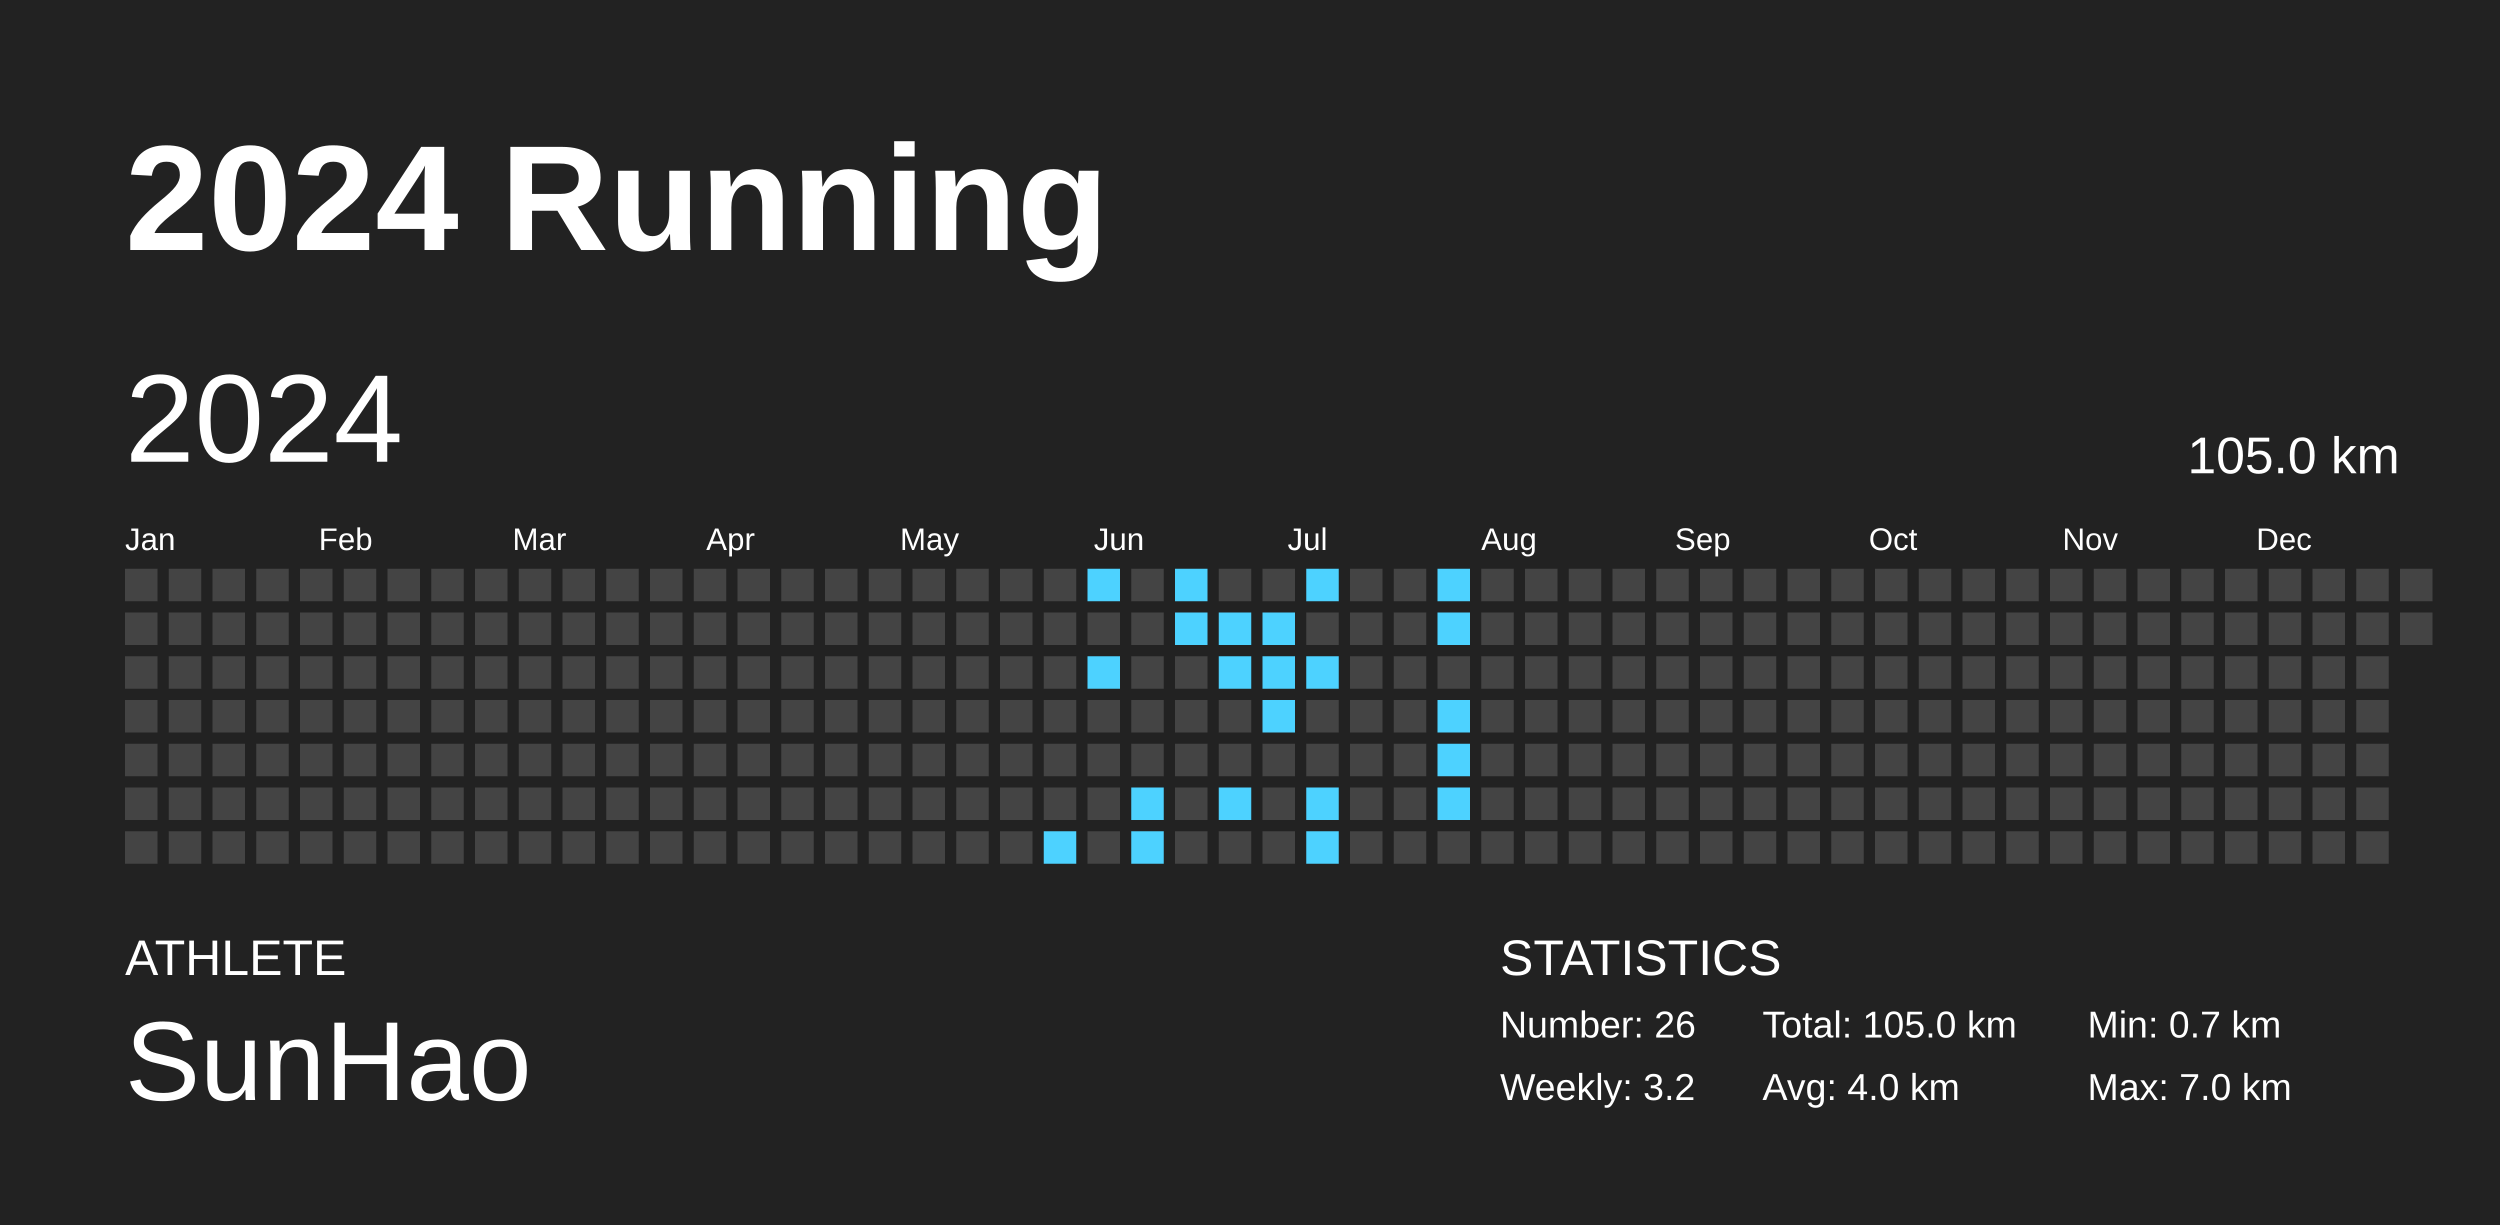
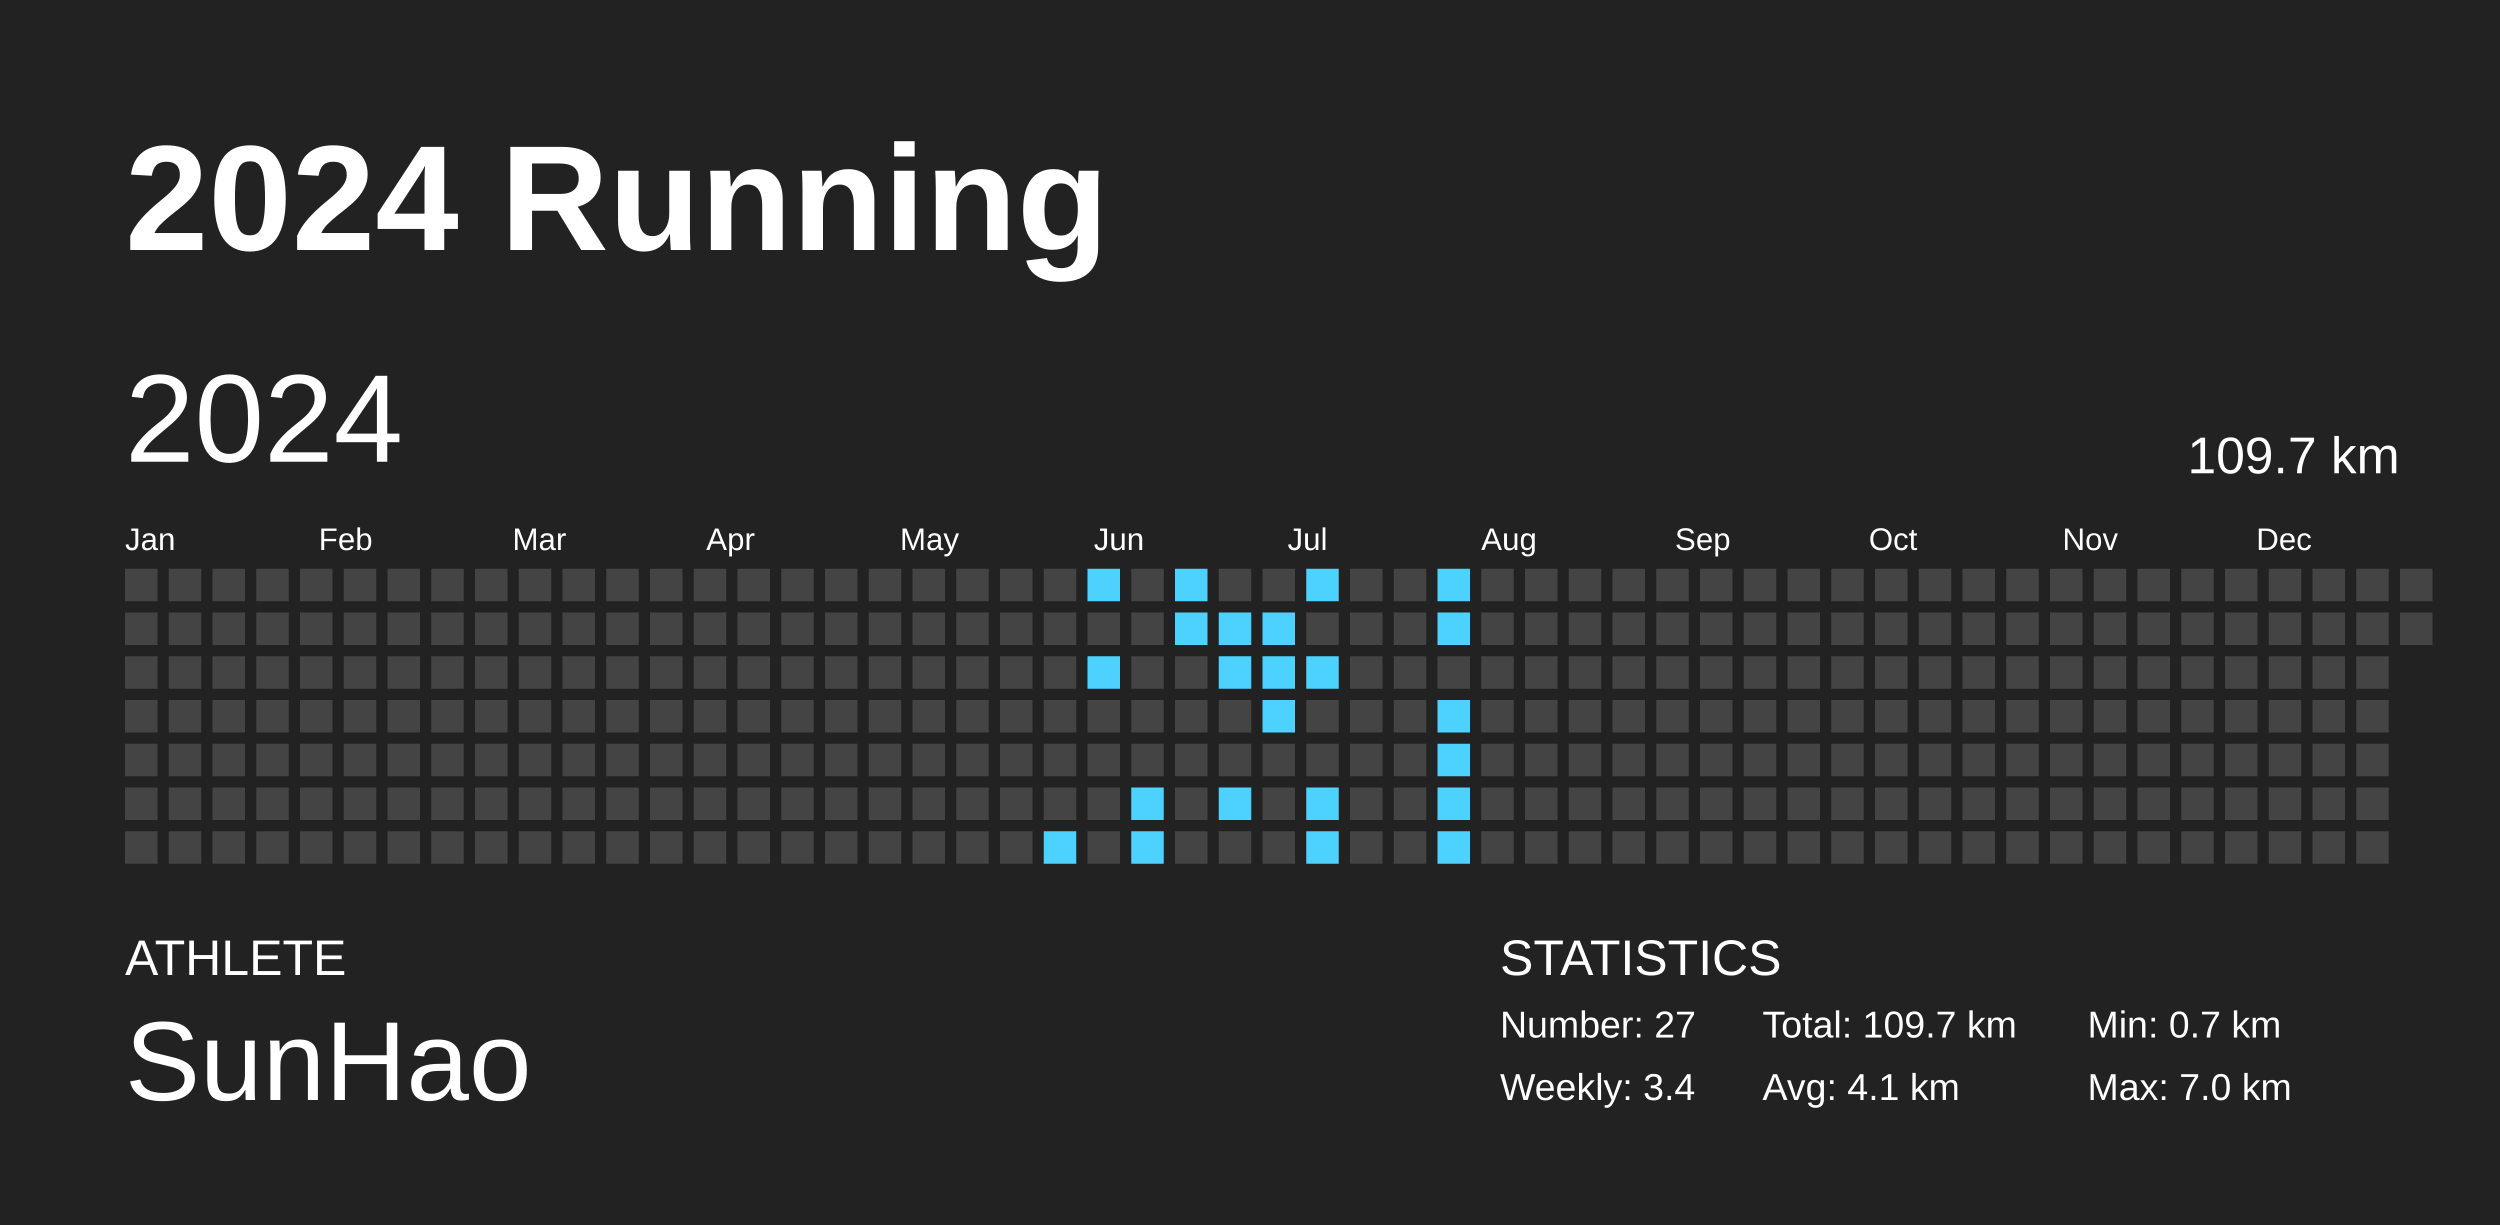
<svg xmlns="http://www.w3.org/2000/svg" baseProfile="full" height="98mm" version="1.1" viewBox="0,0,200,98" width="200mm">
  <defs />
  <rect fill="#222222" height="98" width="200" x="0" y="0" />
  <text fill="#FFFFFF" style="font-size:12px; font-family:Arial; font-weight:bold;" x="10" y="20">2024 Running</text>
  <text fill="#FFFFFF" style="font-size:4px; font-family:Arial" x="10" y="78">ATHLETE</text>
  <text fill="#FFFFFF" style="font-size:9px; font-family:Arial" x="10" y="88">SunHao</text>
  <text fill="#FFFFFF" style="font-size:4px; font-family:Arial" x="120" y="78">STATISTICS</text>
-   <text fill="#FFFFFF" style="font-size:3px; font-family:Arial" x="120" y="83">Number: 26</text>
-   <text fill="#FFFFFF" style="font-size:3px; font-family:Arial" x="120" y="88">Weekly: 3.2</text>
-   <text fill="#FFFFFF" style="font-size:3px; font-family:Arial" x="141" y="83">Total: 105.0 km</text>
-   <text fill="#FFFFFF" style="font-size:3px; font-family:Arial" x="141" y="88">Avg: 4.0 km</text>
+   <text fill="#FFFFFF" style="font-size:3px; font-family:Arial" x="120" y="83">Number: 27</text>
+   <text fill="#FFFFFF" style="font-size:3px; font-family:Arial" x="120" y="88">Weekly: 3.4</text>
+   <text fill="#FFFFFF" style="font-size:3px; font-family:Arial" x="141" y="83">Total: 109.7 km</text>
+   <text fill="#FFFFFF" style="font-size:3px; font-family:Arial" x="141" y="88">Avg: 4.1 km</text>
  <text fill="#FFFFFF" style="font-size:3px; font-family:Arial" x="167" y="83">Min: 0.7 km</text>
  <text fill="#FFFFFF" style="font-size:3px; font-family:Arial" x="167" y="88">Max: 7.0 km</text>
  <text dominant-baseline="hanging" fill="#FFFFFF" style="font-size:10.0px; font-family:Arial;" x="10" y="30">2024</text>
-   <text dominant-baseline="hanging" fill="#FFFFFF" style="font-size:4.125px; font-family:Arial;" x="175" y="35">105.0 km</text>
+   <text dominant-baseline="hanging" fill="#FFFFFF" style="font-size:4.125px; font-family:Arial;" x="175" y="35">109.7 km</text>
  <text fill="#FFFFFF" style="font-size:2.5px; font-family:Arial" x="10.0" y="44">Jan</text>
  <text fill="#FFFFFF" style="font-size:2.5px; font-family:Arial" x="25.5" y="44">Feb</text>
  <text fill="#FFFFFF" style="font-size:2.5px; font-family:Arial" x="41.0" y="44">Mar</text>
  <text fill="#FFFFFF" style="font-size:2.5px; font-family:Arial" x="56.5" y="44">Apr</text>
  <text fill="#FFFFFF" style="font-size:2.5px; font-family:Arial" x="72.0" y="44">May</text>
  <text fill="#FFFFFF" style="font-size:2.5px; font-family:Arial" x="87.5" y="44">Jun</text>
  <text fill="#FFFFFF" style="font-size:2.5px; font-family:Arial" x="103.0" y="44">Jul</text>
  <text fill="#FFFFFF" style="font-size:2.5px; font-family:Arial" x="118.5" y="44">Aug</text>
  <text fill="#FFFFFF" style="font-size:2.5px; font-family:Arial" x="134.0" y="44">Sep</text>
  <text fill="#FFFFFF" style="font-size:2.5px; font-family:Arial" x="149.5" y="44">Oct</text>
  <text fill="#FFFFFF" style="font-size:2.5px; font-family:Arial" x="165.0" y="44">Nov</text>
  <text fill="#FFFFFF" style="font-size:2.5px; font-family:Arial" x="180.5" y="44">Dec</text>
  <rect fill="#444444" height="2.6" width="2.6" x="10.0" y="45.5" />
  <rect fill="#444444" height="2.6" width="2.6" x="10.0" y="49.0" />
  <rect fill="#444444" height="2.6" width="2.6" x="10.0" y="52.5" />
  <rect fill="#444444" height="2.6" width="2.6" x="10.0" y="56.0" />
  <rect fill="#444444" height="2.6" width="2.6" x="10.0" y="59.5" />
  <rect fill="#444444" height="2.6" width="2.6" x="10.0" y="63.0" />
  <rect fill="#444444" height="2.6" width="2.6" x="10.0" y="66.5" />
  <rect fill="#444444" height="2.6" width="2.6" x="13.5" y="45.5" />
  <rect fill="#444444" height="2.6" width="2.6" x="13.5" y="49.0" />
  <rect fill="#444444" height="2.6" width="2.6" x="13.5" y="52.5" />
  <rect fill="#444444" height="2.6" width="2.6" x="13.5" y="56.0" />
  <rect fill="#444444" height="2.6" width="2.6" x="13.5" y="59.5" />
  <rect fill="#444444" height="2.6" width="2.6" x="13.5" y="63.0" />
  <rect fill="#444444" height="2.6" width="2.6" x="13.5" y="66.5" />
  <rect fill="#444444" height="2.6" width="2.6" x="17.0" y="45.5" />
  <rect fill="#444444" height="2.6" width="2.6" x="17.0" y="49.0" />
  <rect fill="#444444" height="2.6" width="2.6" x="17.0" y="52.5" />
  <rect fill="#444444" height="2.6" width="2.6" x="17.0" y="56.0" />
  <rect fill="#444444" height="2.6" width="2.6" x="17.0" y="59.5" />
  <rect fill="#444444" height="2.6" width="2.6" x="17.0" y="63.0" />
  <rect fill="#444444" height="2.6" width="2.6" x="17.0" y="66.5" />
  <rect fill="#444444" height="2.6" width="2.6" x="20.5" y="45.5" />
  <rect fill="#444444" height="2.6" width="2.6" x="20.5" y="49.0" />
  <rect fill="#444444" height="2.6" width="2.6" x="20.5" y="52.5" />
  <rect fill="#444444" height="2.6" width="2.6" x="20.5" y="56.0" />
  <rect fill="#444444" height="2.6" width="2.6" x="20.5" y="59.5" />
  <rect fill="#444444" height="2.6" width="2.6" x="20.5" y="63.0" />
  <rect fill="#444444" height="2.6" width="2.6" x="20.5" y="66.5" />
  <rect fill="#444444" height="2.6" width="2.6" x="24.0" y="45.5" />
  <rect fill="#444444" height="2.6" width="2.6" x="24.0" y="49.0" />
  <rect fill="#444444" height="2.6" width="2.6" x="24.0" y="52.5" />
  <rect fill="#444444" height="2.6" width="2.6" x="24.0" y="56.0" />
  <rect fill="#444444" height="2.6" width="2.6" x="24.0" y="59.5" />
  <rect fill="#444444" height="2.6" width="2.6" x="24.0" y="63.0" />
  <rect fill="#444444" height="2.6" width="2.6" x="24.0" y="66.5" />
  <rect fill="#444444" height="2.6" width="2.6" x="27.5" y="45.5" />
  <rect fill="#444444" height="2.6" width="2.6" x="27.5" y="49.0" />
  <rect fill="#444444" height="2.6" width="2.6" x="27.5" y="52.5" />
  <rect fill="#444444" height="2.6" width="2.6" x="27.5" y="56.0" />
  <rect fill="#444444" height="2.6" width="2.6" x="27.5" y="59.5" />
  <rect fill="#444444" height="2.6" width="2.6" x="27.5" y="63.0" />
  <rect fill="#444444" height="2.6" width="2.6" x="27.5" y="66.5" />
  <rect fill="#444444" height="2.6" width="2.6" x="31.0" y="45.5" />
  <rect fill="#444444" height="2.6" width="2.6" x="31.0" y="49.0" />
  <rect fill="#444444" height="2.6" width="2.6" x="31.0" y="52.5" />
  <rect fill="#444444" height="2.6" width="2.6" x="31.0" y="56.0" />
  <rect fill="#444444" height="2.6" width="2.6" x="31.0" y="59.5" />
  <rect fill="#444444" height="2.6" width="2.6" x="31.0" y="63.0" />
  <rect fill="#444444" height="2.6" width="2.6" x="31.0" y="66.5" />
  <rect fill="#444444" height="2.6" width="2.6" x="34.5" y="45.5" />
  <rect fill="#444444" height="2.6" width="2.6" x="34.5" y="49.0" />
  <rect fill="#444444" height="2.6" width="2.6" x="34.5" y="52.5" />
  <rect fill="#444444" height="2.6" width="2.6" x="34.5" y="56.0" />
  <rect fill="#444444" height="2.6" width="2.6" x="34.5" y="59.5" />
  <rect fill="#444444" height="2.6" width="2.6" x="34.5" y="63.0" />
  <rect fill="#444444" height="2.6" width="2.6" x="34.5" y="66.5" />
  <rect fill="#444444" height="2.6" width="2.6" x="38.0" y="45.5" />
  <rect fill="#444444" height="2.6" width="2.6" x="38.0" y="49.0" />
  <rect fill="#444444" height="2.6" width="2.6" x="38.0" y="52.5" />
  <rect fill="#444444" height="2.6" width="2.6" x="38.0" y="56.0" />
  <rect fill="#444444" height="2.6" width="2.6" x="38.0" y="59.5" />
  <rect fill="#444444" height="2.6" width="2.6" x="38.0" y="63.0" />
  <rect fill="#444444" height="2.6" width="2.6" x="38.0" y="66.5" />
  <rect fill="#444444" height="2.6" width="2.6" x="41.5" y="45.5" />
  <rect fill="#444444" height="2.6" width="2.6" x="41.5" y="49.0" />
  <rect fill="#444444" height="2.6" width="2.6" x="41.5" y="52.5" />
  <rect fill="#444444" height="2.6" width="2.6" x="41.5" y="56.0" />
  <rect fill="#444444" height="2.6" width="2.6" x="41.5" y="59.5" />
  <rect fill="#444444" height="2.6" width="2.6" x="41.5" y="63.0" />
  <rect fill="#444444" height="2.6" width="2.6" x="41.5" y="66.5" />
  <rect fill="#444444" height="2.6" width="2.6" x="45.0" y="45.5" />
  <rect fill="#444444" height="2.6" width="2.6" x="45.0" y="49.0" />
  <rect fill="#444444" height="2.6" width="2.6" x="45.0" y="52.5" />
  <rect fill="#444444" height="2.6" width="2.6" x="45.0" y="56.0" />
  <rect fill="#444444" height="2.6" width="2.6" x="45.0" y="59.5" />
  <rect fill="#444444" height="2.6" width="2.6" x="45.0" y="63.0" />
  <rect fill="#444444" height="2.6" width="2.6" x="45.0" y="66.5" />
  <rect fill="#444444" height="2.6" width="2.6" x="48.5" y="45.5" />
  <rect fill="#444444" height="2.6" width="2.6" x="48.5" y="49.0" />
  <rect fill="#444444" height="2.6" width="2.6" x="48.5" y="52.5" />
  <rect fill="#444444" height="2.6" width="2.6" x="48.5" y="56.0" />
  <rect fill="#444444" height="2.6" width="2.6" x="48.5" y="59.5" />
  <rect fill="#444444" height="2.6" width="2.6" x="48.5" y="63.0" />
  <rect fill="#444444" height="2.6" width="2.6" x="48.5" y="66.5" />
  <rect fill="#444444" height="2.6" width="2.6" x="52.0" y="45.5" />
  <rect fill="#444444" height="2.6" width="2.6" x="52.0" y="49.0" />
  <rect fill="#444444" height="2.6" width="2.6" x="52.0" y="52.5" />
  <rect fill="#444444" height="2.6" width="2.6" x="52.0" y="56.0" />
  <rect fill="#444444" height="2.6" width="2.6" x="52.0" y="59.5" />
  <rect fill="#444444" height="2.6" width="2.6" x="52.0" y="63.0" />
  <rect fill="#444444" height="2.6" width="2.6" x="52.0" y="66.5" />
  <rect fill="#444444" height="2.6" width="2.6" x="55.5" y="45.5" />
  <rect fill="#444444" height="2.6" width="2.6" x="55.5" y="49.0" />
  <rect fill="#444444" height="2.6" width="2.6" x="55.5" y="52.5" />
  <rect fill="#444444" height="2.6" width="2.6" x="55.5" y="56.0" />
  <rect fill="#444444" height="2.6" width="2.6" x="55.5" y="59.5" />
  <rect fill="#444444" height="2.6" width="2.6" x="55.5" y="63.0" />
  <rect fill="#444444" height="2.6" width="2.6" x="55.5" y="66.5" />
  <rect fill="#444444" height="2.6" width="2.6" x="59.0" y="45.5" />
  <rect fill="#444444" height="2.6" width="2.6" x="59.0" y="49.0" />
  <rect fill="#444444" height="2.6" width="2.6" x="59.0" y="52.5" />
  <rect fill="#444444" height="2.6" width="2.6" x="59.0" y="56.0" />
  <rect fill="#444444" height="2.6" width="2.6" x="59.0" y="59.5" />
  <rect fill="#444444" height="2.6" width="2.6" x="59.0" y="63.0" />
  <rect fill="#444444" height="2.6" width="2.6" x="59.0" y="66.5" />
  <rect fill="#444444" height="2.6" width="2.6" x="62.5" y="45.5" />
  <rect fill="#444444" height="2.6" width="2.6" x="62.5" y="49.0" />
  <rect fill="#444444" height="2.6" width="2.6" x="62.5" y="52.5" />
  <rect fill="#444444" height="2.6" width="2.6" x="62.5" y="56.0" />
  <rect fill="#444444" height="2.6" width="2.6" x="62.5" y="59.5" />
  <rect fill="#444444" height="2.6" width="2.6" x="62.5" y="63.0" />
  <rect fill="#444444" height="2.6" width="2.6" x="62.5" y="66.5" />
  <rect fill="#444444" height="2.6" width="2.6" x="66.0" y="45.5" />
  <rect fill="#444444" height="2.6" width="2.6" x="66.0" y="49.0" />
  <rect fill="#444444" height="2.6" width="2.6" x="66.0" y="52.5" />
  <rect fill="#444444" height="2.6" width="2.6" x="66.0" y="56.0" />
  <rect fill="#444444" height="2.6" width="2.6" x="66.0" y="59.5" />
  <rect fill="#444444" height="2.6" width="2.6" x="66.0" y="63.0" />
  <rect fill="#444444" height="2.6" width="2.6" x="66.0" y="66.5" />
  <rect fill="#444444" height="2.6" width="2.6" x="69.5" y="45.5" />
  <rect fill="#444444" height="2.6" width="2.6" x="69.5" y="49.0" />
  <rect fill="#444444" height="2.6" width="2.6" x="69.5" y="52.5" />
  <rect fill="#444444" height="2.6" width="2.6" x="69.5" y="56.0" />
  <rect fill="#444444" height="2.6" width="2.6" x="69.5" y="59.5" />
  <rect fill="#444444" height="2.6" width="2.6" x="69.5" y="63.0" />
  <rect fill="#444444" height="2.6" width="2.6" x="69.5" y="66.5" />
  <rect fill="#444444" height="2.6" width="2.6" x="73.0" y="45.5" />
  <rect fill="#444444" height="2.6" width="2.6" x="73.0" y="49.0" />
  <rect fill="#444444" height="2.6" width="2.6" x="73.0" y="52.5" />
  <rect fill="#444444" height="2.6" width="2.6" x="73.0" y="56.0" />
  <rect fill="#444444" height="2.6" width="2.6" x="73.0" y="59.5" />
  <rect fill="#444444" height="2.6" width="2.6" x="73.0" y="63.0" />
  <rect fill="#444444" height="2.6" width="2.6" x="73.0" y="66.5" />
  <rect fill="#444444" height="2.6" width="2.6" x="76.5" y="45.5" />
  <rect fill="#444444" height="2.6" width="2.6" x="76.5" y="49.0" />
  <rect fill="#444444" height="2.6" width="2.6" x="76.5" y="52.5" />
  <rect fill="#444444" height="2.6" width="2.6" x="76.5" y="56.0" />
  <rect fill="#444444" height="2.6" width="2.6" x="76.5" y="59.5" />
  <rect fill="#444444" height="2.6" width="2.6" x="76.5" y="63.0" />
  <rect fill="#444444" height="2.6" width="2.6" x="76.5" y="66.5" />
  <rect fill="#444444" height="2.6" width="2.6" x="80.0" y="45.5" />
  <rect fill="#444444" height="2.6" width="2.6" x="80.0" y="49.0" />
  <rect fill="#444444" height="2.6" width="2.6" x="80.0" y="52.5" />
  <rect fill="#444444" height="2.6" width="2.6" x="80.0" y="56.0" />
  <rect fill="#444444" height="2.6" width="2.6" x="80.0" y="59.5" />
  <rect fill="#444444" height="2.6" width="2.6" x="80.0" y="63.0" />
  <rect fill="#444444" height="2.6" width="2.6" x="80.0" y="66.5" />
  <rect fill="#444444" height="2.6" width="2.6" x="83.5" y="45.5" />
  <rect fill="#444444" height="2.6" width="2.6" x="83.5" y="49.0" />
  <rect fill="#444444" height="2.6" width="2.6" x="83.5" y="52.5" />
  <rect fill="#444444" height="2.6" width="2.6" x="83.5" y="56.0" />
  <rect fill="#444444" height="2.6" width="2.6" x="83.5" y="59.5" />
  <rect fill="#444444" height="2.6" width="2.6" x="83.5" y="63.0" />
  <rect fill="#4dd2ff" height="2.6" width="2.6" x="83.5" y="66.5" />
  <rect fill="#4dd2ff" height="2.6" width="2.6" x="87.0" y="45.5" />
  <rect fill="#444444" height="2.6" width="2.6" x="87.0" y="49.0" />
  <rect fill="#4dd2ff" height="2.6" width="2.6" x="87.0" y="52.5" />
  <rect fill="#444444" height="2.6" width="2.6" x="87.0" y="56.0" />
  <rect fill="#444444" height="2.6" width="2.6" x="87.0" y="59.5" />
  <rect fill="#444444" height="2.6" width="2.6" x="87.0" y="63.0" />
  <rect fill="#444444" height="2.6" width="2.6" x="87.0" y="66.5" />
  <rect fill="#444444" height="2.6" width="2.6" x="90.5" y="45.5" />
  <rect fill="#444444" height="2.6" width="2.6" x="90.5" y="49.0" />
  <rect fill="#444444" height="2.6" width="2.6" x="90.5" y="52.5" />
  <rect fill="#444444" height="2.6" width="2.6" x="90.5" y="56.0" />
  <rect fill="#444444" height="2.6" width="2.6" x="90.5" y="59.5" />
  <rect fill="#4dd2ff" height="2.6" width="2.6" x="90.5" y="63.0" />
  <rect fill="#4dd2ff" height="2.6" width="2.6" x="90.5" y="66.5" />
  <rect fill="#4dd2ff" height="2.6" width="2.6" x="94.0" y="45.5" />
  <rect fill="#4dd2ff" height="2.6" width="2.6" x="94.0" y="49.0" />
  <rect fill="#444444" height="2.6" width="2.6" x="94.0" y="52.5" />
  <rect fill="#444444" height="2.6" width="2.6" x="94.0" y="56.0" />
  <rect fill="#444444" height="2.6" width="2.6" x="94.0" y="59.5" />
  <rect fill="#444444" height="2.6" width="2.6" x="94.0" y="63.0" />
  <rect fill="#444444" height="2.6" width="2.6" x="94.0" y="66.5" />
  <rect fill="#444444" height="2.6" width="2.6" x="97.5" y="45.5" />
  <rect fill="#4dd2ff" height="2.6" width="2.6" x="97.5" y="49.0" />
  <rect fill="#4dd2ff" height="2.6" width="2.6" x="97.5" y="52.5" />
  <rect fill="#444444" height="2.6" width="2.6" x="97.5" y="56.0" />
  <rect fill="#444444" height="2.6" width="2.6" x="97.5" y="59.5" />
  <rect fill="#4dd2ff" height="2.6" width="2.6" x="97.5" y="63.0" />
  <rect fill="#444444" height="2.6" width="2.6" x="97.5" y="66.5" />
  <rect fill="#444444" height="2.6" width="2.6" x="101.0" y="45.5" />
  <rect fill="#4dd2ff" height="2.6" width="2.6" x="101.0" y="49.0" />
  <rect fill="#4dd2ff" height="2.6" width="2.6" x="101.0" y="52.5" />
  <rect fill="#4dd2ff" height="2.6" width="2.6" x="101.0" y="56.0" />
  <rect fill="#444444" height="2.6" width="2.6" x="101.0" y="59.5" />
  <rect fill="#444444" height="2.6" width="2.6" x="101.0" y="63.0" />
  <rect fill="#444444" height="2.6" width="2.6" x="101.0" y="66.5" />
  <rect fill="#4dd2ff" height="2.6" width="2.6" x="104.5" y="45.5" />
  <rect fill="#444444" height="2.6" width="2.6" x="104.5" y="49.0" />
  <rect fill="#4dd2ff" height="2.6" width="2.6" x="104.5" y="52.5" />
  <rect fill="#444444" height="2.6" width="2.6" x="104.5" y="56.0" />
  <rect fill="#444444" height="2.6" width="2.6" x="104.5" y="59.5" />
  <rect fill="#4dd2ff" height="2.6" width="2.6" x="104.5" y="63.0" />
  <rect fill="#4dd2ff" height="2.6" width="2.6" x="104.5" y="66.5" />
  <rect fill="#444444" height="2.6" width="2.6" x="108.0" y="45.5" />
  <rect fill="#444444" height="2.6" width="2.6" x="108.0" y="49.0" />
  <rect fill="#444444" height="2.6" width="2.6" x="108.0" y="52.5" />
  <rect fill="#444444" height="2.6" width="2.6" x="108.0" y="56.0" />
  <rect fill="#444444" height="2.6" width="2.6" x="108.0" y="59.5" />
  <rect fill="#444444" height="2.6" width="2.6" x="108.0" y="63.0" />
  <rect fill="#444444" height="2.6" width="2.6" x="108.0" y="66.5" />
  <rect fill="#444444" height="2.6" width="2.6" x="111.5" y="45.5" />
  <rect fill="#444444" height="2.6" width="2.6" x="111.5" y="49.0" />
  <rect fill="#444444" height="2.6" width="2.6" x="111.5" y="52.5" />
  <rect fill="#444444" height="2.6" width="2.6" x="111.5" y="56.0" />
  <rect fill="#444444" height="2.6" width="2.6" x="111.5" y="59.5" />
  <rect fill="#444444" height="2.6" width="2.6" x="111.5" y="63.0" />
  <rect fill="#444444" height="2.6" width="2.6" x="111.5" y="66.5" />
  <rect fill="#4dd2ff" height="2.6" width="2.6" x="115.0" y="45.5" />
  <rect fill="#4dd2ff" height="2.6" width="2.6" x="115.0" y="49.0" />
  <rect fill="#444444" height="2.6" width="2.6" x="115.0" y="52.5" />
  <rect fill="#4dd2ff" height="2.6" width="2.6" x="115.0" y="56.0" />
  <rect fill="#4dd2ff" height="2.6" width="2.6" x="115.0" y="59.5" />
  <rect fill="#4dd2ff" height="2.6" width="2.6" x="115.0" y="63.0" />
-   <rect fill="#444444" height="2.6" width="2.6" x="115.0" y="66.5" />
+   <rect fill="#4dd2ff" height="2.6" width="2.6" x="115.0" y="66.5" />
  <rect fill="#444444" height="2.6" width="2.6" x="118.5" y="45.5" />
  <rect fill="#444444" height="2.6" width="2.6" x="118.5" y="49.0" />
  <rect fill="#444444" height="2.6" width="2.6" x="118.5" y="52.5" />
  <rect fill="#444444" height="2.6" width="2.6" x="118.5" y="56.0" />
  <rect fill="#444444" height="2.6" width="2.6" x="118.5" y="59.5" />
  <rect fill="#444444" height="2.6" width="2.6" x="118.5" y="63.0" />
  <rect fill="#444444" height="2.6" width="2.6" x="118.5" y="66.5" />
  <rect fill="#444444" height="2.6" width="2.6" x="122.0" y="45.5" />
  <rect fill="#444444" height="2.6" width="2.6" x="122.0" y="49.0" />
  <rect fill="#444444" height="2.6" width="2.6" x="122.0" y="52.5" />
  <rect fill="#444444" height="2.6" width="2.6" x="122.0" y="56.0" />
  <rect fill="#444444" height="2.6" width="2.6" x="122.0" y="59.5" />
  <rect fill="#444444" height="2.6" width="2.6" x="122.0" y="63.0" />
  <rect fill="#444444" height="2.6" width="2.6" x="122.0" y="66.5" />
  <rect fill="#444444" height="2.6" width="2.6" x="125.5" y="45.5" />
  <rect fill="#444444" height="2.6" width="2.6" x="125.5" y="49.0" />
  <rect fill="#444444" height="2.6" width="2.6" x="125.5" y="52.5" />
  <rect fill="#444444" height="2.6" width="2.6" x="125.5" y="56.0" />
  <rect fill="#444444" height="2.6" width="2.6" x="125.5" y="59.5" />
  <rect fill="#444444" height="2.6" width="2.6" x="125.5" y="63.0" />
  <rect fill="#444444" height="2.6" width="2.6" x="125.5" y="66.5" />
  <rect fill="#444444" height="2.6" width="2.6" x="129.0" y="45.5" />
  <rect fill="#444444" height="2.6" width="2.6" x="129.0" y="49.0" />
  <rect fill="#444444" height="2.6" width="2.6" x="129.0" y="52.5" />
  <rect fill="#444444" height="2.6" width="2.6" x="129.0" y="56.0" />
  <rect fill="#444444" height="2.6" width="2.6" x="129.0" y="59.5" />
  <rect fill="#444444" height="2.6" width="2.6" x="129.0" y="63.0" />
  <rect fill="#444444" height="2.6" width="2.6" x="129.0" y="66.5" />
  <rect fill="#444444" height="2.6" width="2.6" x="132.5" y="45.5" />
  <rect fill="#444444" height="2.6" width="2.6" x="132.5" y="49.0" />
  <rect fill="#444444" height="2.6" width="2.6" x="132.5" y="52.5" />
  <rect fill="#444444" height="2.6" width="2.6" x="132.5" y="56.0" />
  <rect fill="#444444" height="2.6" width="2.6" x="132.5" y="59.5" />
  <rect fill="#444444" height="2.6" width="2.6" x="132.5" y="63.0" />
  <rect fill="#444444" height="2.6" width="2.6" x="132.5" y="66.5" />
  <rect fill="#444444" height="2.6" width="2.6" x="136.0" y="45.5" />
  <rect fill="#444444" height="2.6" width="2.6" x="136.0" y="49.0" />
  <rect fill="#444444" height="2.6" width="2.6" x="136.0" y="52.5" />
  <rect fill="#444444" height="2.6" width="2.6" x="136.0" y="56.0" />
  <rect fill="#444444" height="2.6" width="2.6" x="136.0" y="59.5" />
  <rect fill="#444444" height="2.6" width="2.6" x="136.0" y="63.0" />
  <rect fill="#444444" height="2.6" width="2.6" x="136.0" y="66.5" />
  <rect fill="#444444" height="2.6" width="2.6" x="139.5" y="45.5" />
  <rect fill="#444444" height="2.6" width="2.6" x="139.5" y="49.0" />
  <rect fill="#444444" height="2.6" width="2.6" x="139.5" y="52.5" />
  <rect fill="#444444" height="2.6" width="2.6" x="139.5" y="56.0" />
  <rect fill="#444444" height="2.6" width="2.6" x="139.5" y="59.5" />
  <rect fill="#444444" height="2.6" width="2.6" x="139.5" y="63.0" />
  <rect fill="#444444" height="2.6" width="2.6" x="139.5" y="66.5" />
  <rect fill="#444444" height="2.6" width="2.6" x="143.0" y="45.5" />
  <rect fill="#444444" height="2.6" width="2.6" x="143.0" y="49.0" />
  <rect fill="#444444" height="2.6" width="2.6" x="143.0" y="52.5" />
  <rect fill="#444444" height="2.6" width="2.6" x="143.0" y="56.0" />
  <rect fill="#444444" height="2.6" width="2.6" x="143.0" y="59.5" />
  <rect fill="#444444" height="2.6" width="2.6" x="143.0" y="63.0" />
  <rect fill="#444444" height="2.6" width="2.6" x="143.0" y="66.5" />
  <rect fill="#444444" height="2.6" width="2.6" x="146.5" y="45.5" />
  <rect fill="#444444" height="2.6" width="2.6" x="146.5" y="49.0" />
  <rect fill="#444444" height="2.6" width="2.6" x="146.5" y="52.5" />
  <rect fill="#444444" height="2.6" width="2.6" x="146.5" y="56.0" />
  <rect fill="#444444" height="2.6" width="2.6" x="146.5" y="59.5" />
  <rect fill="#444444" height="2.6" width="2.6" x="146.5" y="63.0" />
  <rect fill="#444444" height="2.6" width="2.6" x="146.5" y="66.5" />
  <rect fill="#444444" height="2.6" width="2.6" x="150.0" y="45.5" />
  <rect fill="#444444" height="2.6" width="2.6" x="150.0" y="49.0" />
  <rect fill="#444444" height="2.6" width="2.6" x="150.0" y="52.5" />
  <rect fill="#444444" height="2.6" width="2.6" x="150.0" y="56.0" />
  <rect fill="#444444" height="2.6" width="2.6" x="150.0" y="59.5" />
  <rect fill="#444444" height="2.6" width="2.6" x="150.0" y="63.0" />
  <rect fill="#444444" height="2.6" width="2.6" x="150.0" y="66.5" />
  <rect fill="#444444" height="2.6" width="2.6" x="153.5" y="45.5" />
  <rect fill="#444444" height="2.6" width="2.6" x="153.5" y="49.0" />
  <rect fill="#444444" height="2.6" width="2.6" x="153.5" y="52.5" />
  <rect fill="#444444" height="2.6" width="2.6" x="153.5" y="56.0" />
  <rect fill="#444444" height="2.6" width="2.6" x="153.5" y="59.5" />
  <rect fill="#444444" height="2.6" width="2.6" x="153.5" y="63.0" />
  <rect fill="#444444" height="2.6" width="2.6" x="153.5" y="66.5" />
  <rect fill="#444444" height="2.6" width="2.6" x="157.0" y="45.5" />
  <rect fill="#444444" height="2.6" width="2.6" x="157.0" y="49.0" />
  <rect fill="#444444" height="2.6" width="2.6" x="157.0" y="52.5" />
  <rect fill="#444444" height="2.6" width="2.6" x="157.0" y="56.0" />
  <rect fill="#444444" height="2.6" width="2.6" x="157.0" y="59.5" />
  <rect fill="#444444" height="2.6" width="2.6" x="157.0" y="63.0" />
  <rect fill="#444444" height="2.6" width="2.6" x="157.0" y="66.5" />
  <rect fill="#444444" height="2.6" width="2.6" x="160.5" y="45.5" />
  <rect fill="#444444" height="2.6" width="2.6" x="160.5" y="49.0" />
  <rect fill="#444444" height="2.6" width="2.6" x="160.5" y="52.5" />
  <rect fill="#444444" height="2.6" width="2.6" x="160.5" y="56.0" />
  <rect fill="#444444" height="2.6" width="2.6" x="160.5" y="59.5" />
  <rect fill="#444444" height="2.6" width="2.6" x="160.5" y="63.0" />
  <rect fill="#444444" height="2.6" width="2.6" x="160.5" y="66.5" />
  <rect fill="#444444" height="2.6" width="2.6" x="164.0" y="45.5" />
  <rect fill="#444444" height="2.6" width="2.6" x="164.0" y="49.0" />
  <rect fill="#444444" height="2.6" width="2.6" x="164.0" y="52.5" />
  <rect fill="#444444" height="2.6" width="2.6" x="164.0" y="56.0" />
  <rect fill="#444444" height="2.6" width="2.6" x="164.0" y="59.5" />
  <rect fill="#444444" height="2.6" width="2.6" x="164.0" y="63.0" />
  <rect fill="#444444" height="2.6" width="2.6" x="164.0" y="66.5" />
  <rect fill="#444444" height="2.6" width="2.6" x="167.5" y="45.5" />
  <rect fill="#444444" height="2.6" width="2.6" x="167.5" y="49.0" />
  <rect fill="#444444" height="2.6" width="2.6" x="167.5" y="52.5" />
  <rect fill="#444444" height="2.6" width="2.6" x="167.5" y="56.0" />
  <rect fill="#444444" height="2.6" width="2.6" x="167.5" y="59.5" />
  <rect fill="#444444" height="2.6" width="2.6" x="167.5" y="63.0" />
  <rect fill="#444444" height="2.6" width="2.6" x="167.5" y="66.5" />
  <rect fill="#444444" height="2.6" width="2.6" x="171.0" y="45.5" />
  <rect fill="#444444" height="2.6" width="2.6" x="171.0" y="49.0" />
  <rect fill="#444444" height="2.6" width="2.6" x="171.0" y="52.5" />
  <rect fill="#444444" height="2.6" width="2.6" x="171.0" y="56.0" />
  <rect fill="#444444" height="2.6" width="2.6" x="171.0" y="59.5" />
  <rect fill="#444444" height="2.6" width="2.6" x="171.0" y="63.0" />
  <rect fill="#444444" height="2.6" width="2.6" x="171.0" y="66.5" />
  <rect fill="#444444" height="2.6" width="2.6" x="174.5" y="45.5" />
  <rect fill="#444444" height="2.6" width="2.6" x="174.5" y="49.0" />
  <rect fill="#444444" height="2.6" width="2.6" x="174.5" y="52.5" />
  <rect fill="#444444" height="2.6" width="2.6" x="174.5" y="56.0" />
  <rect fill="#444444" height="2.6" width="2.6" x="174.5" y="59.5" />
  <rect fill="#444444" height="2.6" width="2.6" x="174.5" y="63.0" />
  <rect fill="#444444" height="2.6" width="2.6" x="174.5" y="66.5" />
  <rect fill="#444444" height="2.6" width="2.6" x="178.0" y="45.5" />
  <rect fill="#444444" height="2.6" width="2.6" x="178.0" y="49.0" />
  <rect fill="#444444" height="2.6" width="2.6" x="178.0" y="52.5" />
  <rect fill="#444444" height="2.6" width="2.6" x="178.0" y="56.0" />
  <rect fill="#444444" height="2.6" width="2.6" x="178.0" y="59.5" />
  <rect fill="#444444" height="2.6" width="2.6" x="178.0" y="63.0" />
  <rect fill="#444444" height="2.6" width="2.6" x="178.0" y="66.5" />
  <rect fill="#444444" height="2.6" width="2.6" x="181.5" y="45.5" />
  <rect fill="#444444" height="2.6" width="2.6" x="181.5" y="49.0" />
  <rect fill="#444444" height="2.6" width="2.6" x="181.5" y="52.5" />
  <rect fill="#444444" height="2.6" width="2.6" x="181.5" y="56.0" />
  <rect fill="#444444" height="2.6" width="2.6" x="181.5" y="59.5" />
  <rect fill="#444444" height="2.6" width="2.6" x="181.5" y="63.0" />
  <rect fill="#444444" height="2.6" width="2.6" x="181.5" y="66.5" />
  <rect fill="#444444" height="2.6" width="2.6" x="185.0" y="45.5" />
  <rect fill="#444444" height="2.6" width="2.6" x="185.0" y="49.0" />
  <rect fill="#444444" height="2.6" width="2.6" x="185.0" y="52.5" />
  <rect fill="#444444" height="2.6" width="2.6" x="185.0" y="56.0" />
  <rect fill="#444444" height="2.6" width="2.6" x="185.0" y="59.5" />
  <rect fill="#444444" height="2.6" width="2.6" x="185.0" y="63.0" />
  <rect fill="#444444" height="2.6" width="2.6" x="185.0" y="66.5" />
  <rect fill="#444444" height="2.6" width="2.6" x="188.5" y="45.5" />
  <rect fill="#444444" height="2.6" width="2.6" x="188.5" y="49.0" />
  <rect fill="#444444" height="2.6" width="2.6" x="188.5" y="52.5" />
  <rect fill="#444444" height="2.6" width="2.6" x="188.5" y="56.0" />
  <rect fill="#444444" height="2.6" width="2.6" x="188.5" y="59.5" />
  <rect fill="#444444" height="2.6" width="2.6" x="188.5" y="63.0" />
  <rect fill="#444444" height="2.6" width="2.6" x="188.5" y="66.5" />
  <rect fill="#444444" height="2.6" width="2.6" x="192.0" y="45.5" />
  <rect fill="#444444" height="2.6" width="2.6" x="192.0" y="49.0" />
</svg>
